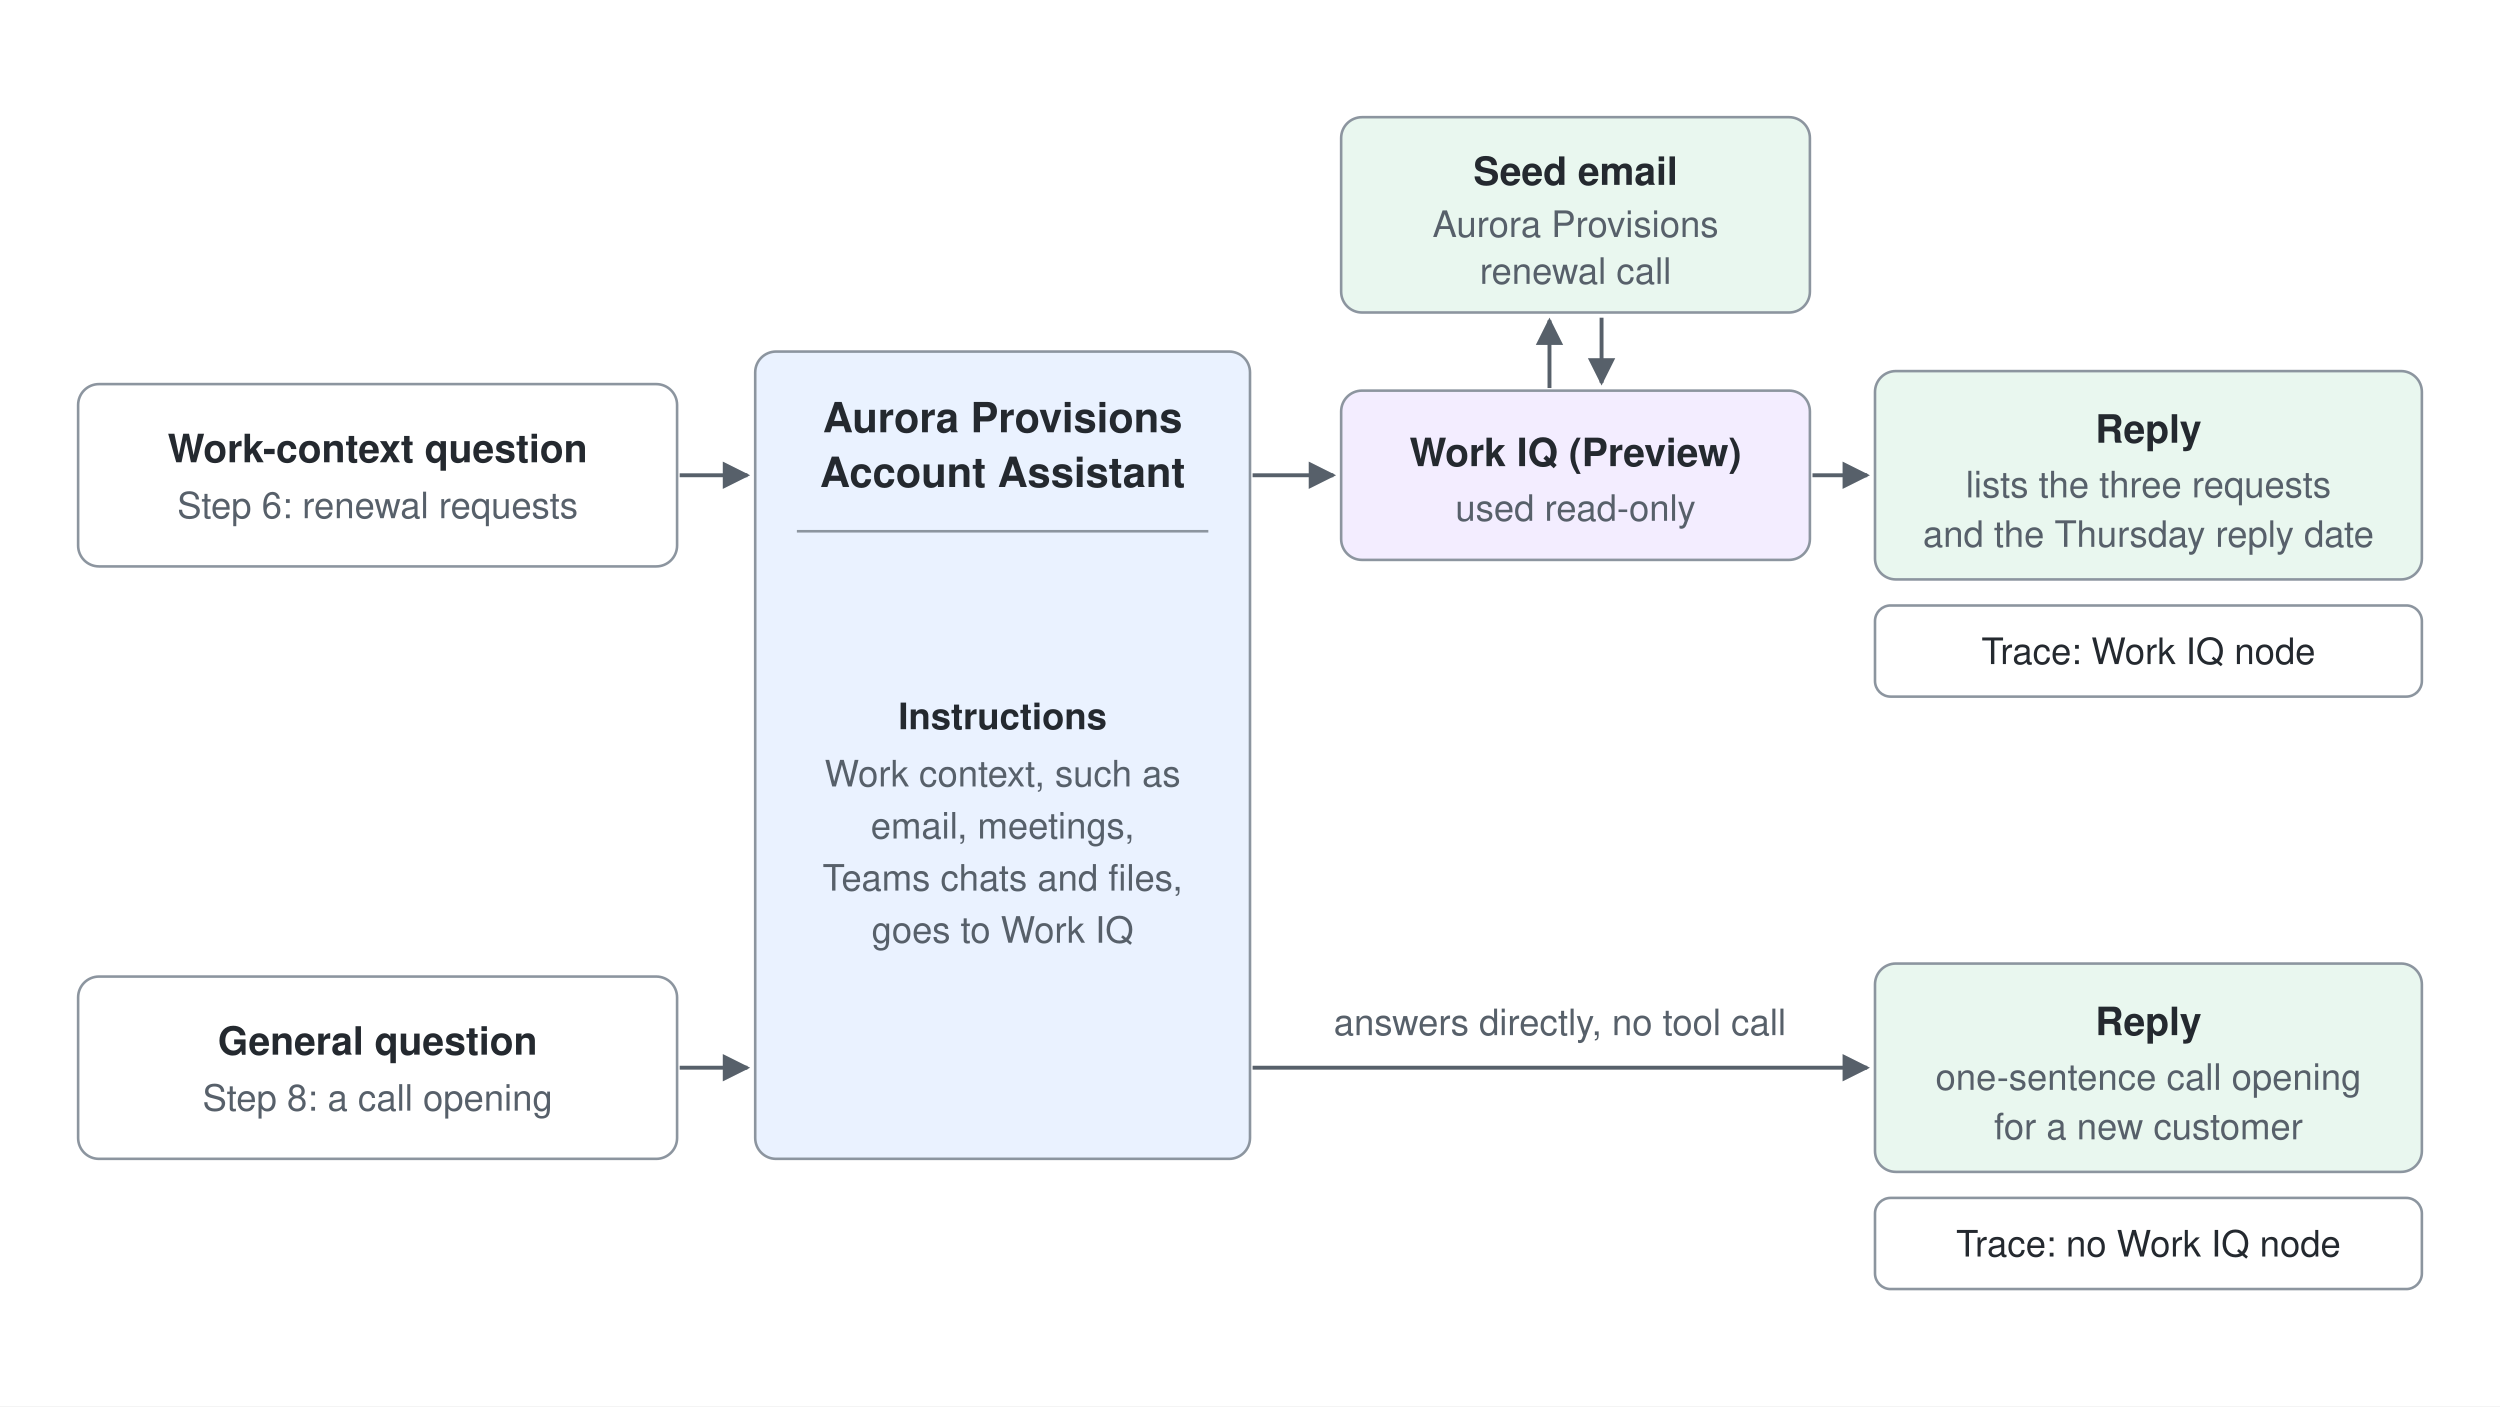
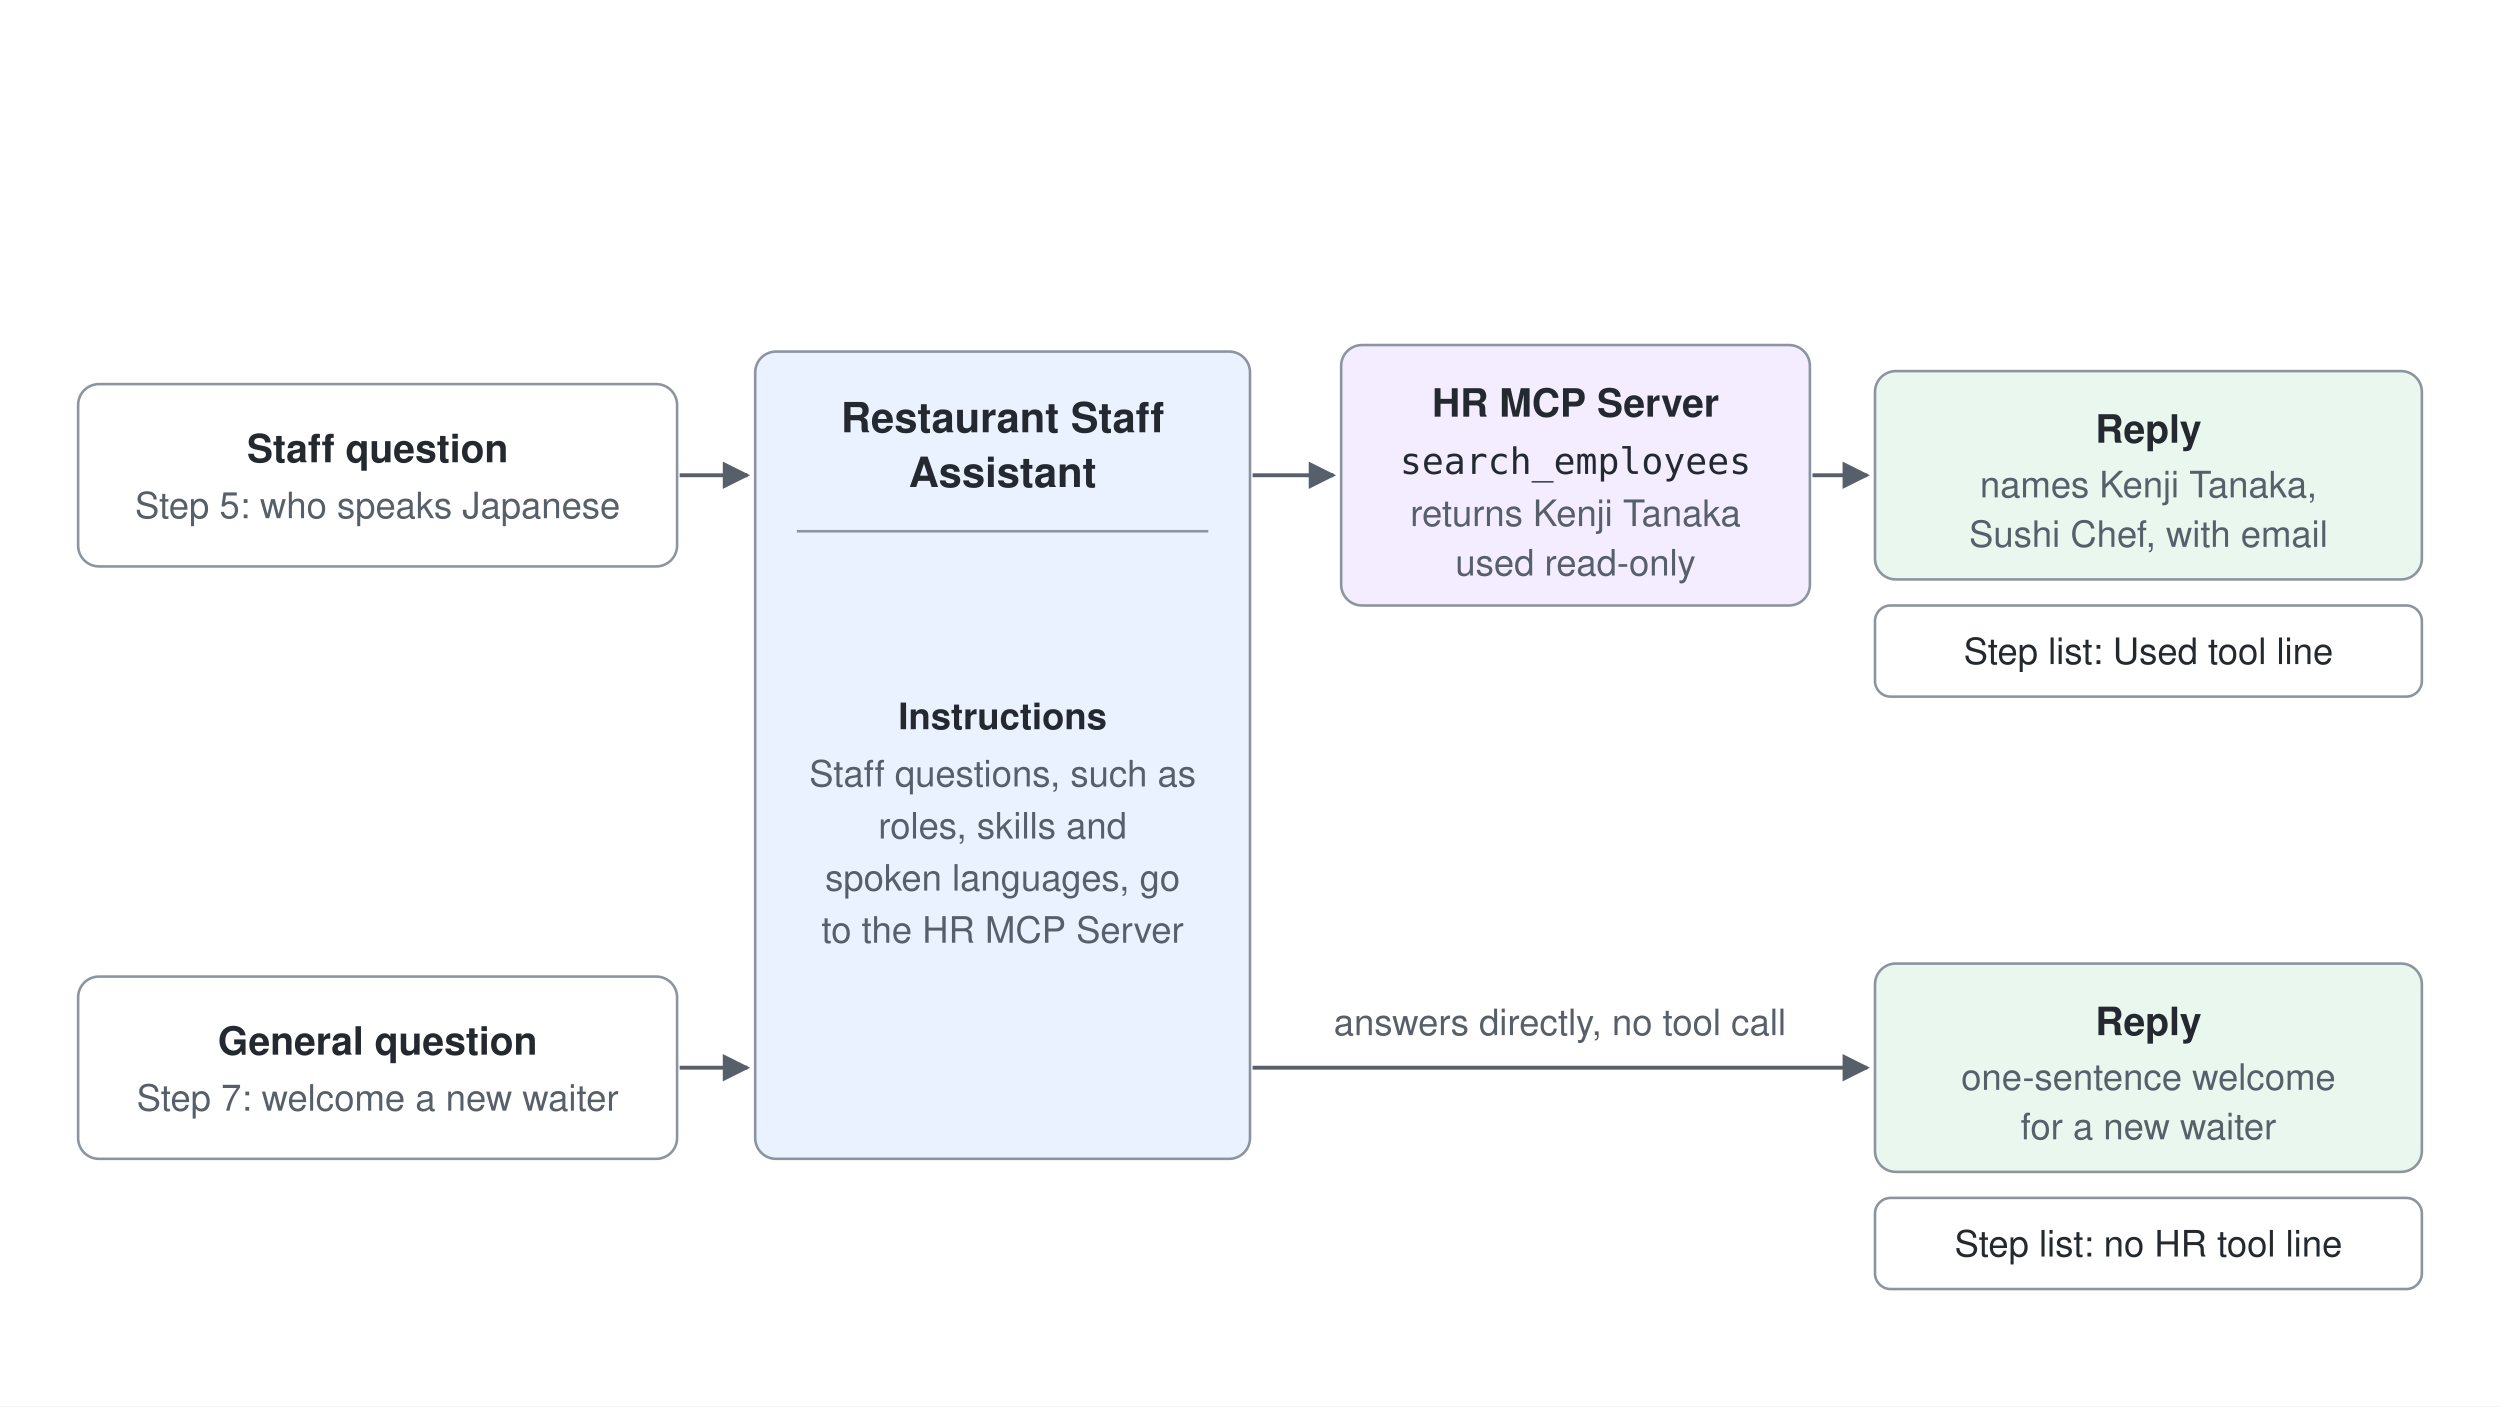
<svg xmlns="http://www.w3.org/2000/svg" viewBox="0 0 1920 1080" width="1920" height="1080" role="img" aria-labelledby="t d">
  <rect x="0" y="0" width="1920" height="1080" fill="#ffffff" />
  <defs>
    <marker id="ah" viewBox="0 0 10 10" refX="9" refY="5" markerWidth="7" markerHeight="7" orient="auto-start-reverse">
      <path d="M0,0 L10,5 L0,10 z" fill="#57606a" />
    </marker>
  </defs>
  <g font-family="Segoe UI, Helvetica, Arial, sans-serif">
-     <rect x="1030" y="90" width="360" height="150" rx="16" fill="#e9f7ef" stroke="#8c959f" stroke-width="2" />
-     <text x="1210" y="142" font-size="30" font-weight="700" fill="#24292f" text-anchor="middle">Seed email</text>
-     <text x="1210" y="182" font-size="28" fill="#57606a" text-anchor="middle">Aurora Provisions</text>
-     <text x="1210" y="218" font-size="28" fill="#57606a" text-anchor="middle">renewal call</text>
-     <line x1="1190" y1="298" x2="1190" y2="246" stroke="#57606a" stroke-width="3" marker-end="url(#ah)" />
-     <line x1="1230" y1="244" x2="1230" y2="294" stroke="#57606a" stroke-width="3" marker-end="url(#ah)" />
-     <rect x="1030" y="300" width="360" height="130" rx="16" fill="#f3edff" stroke="#8c959f" stroke-width="2" />
-     <text x="1210" y="358" font-size="30" font-weight="700" fill="#24292f" text-anchor="middle">Work IQ (Preview)</text>
-     <text x="1210" y="400" font-size="28" fill="#57606a" text-anchor="middle">used read-only</text>
+     <rect x="1030" y="265" width="360" height="200" rx="16" fill="#f3edff" stroke="#8c959f" stroke-width="2" />
+     <text x="1210" y="320" font-size="30" font-weight="700" fill="#24292f" text-anchor="middle">HR MCP Server</text>
+     <text x="1210" y="364" font-family="Consolas, Menlo, monospace" font-size="28" fill="#24292f" text-anchor="middle">search_employees</text>
+     <text x="1210" y="404" font-size="28" fill="#57606a" text-anchor="middle">returns Kenji Tanaka</text>
+     <text x="1210" y="442" font-size="28" fill="#57606a" text-anchor="middle">used read-only</text>
    <rect x="60" y="295" width="460" height="140" rx="16" fill="#ffffff" stroke="#8c959f" stroke-width="2" />
-     <text x="290" y="355" font-size="30" font-weight="700" fill="#24292f" text-anchor="middle">Work-context question</text>
-     <text x="290" y="398" font-size="28" fill="#57606a" text-anchor="middle">Step 6: renewal requests</text>
+     <text x="290" y="355" font-size="30" font-weight="700" fill="#24292f" text-anchor="middle">Staff question</text>
+     <text x="290" y="398" font-size="28" fill="#57606a" text-anchor="middle">Step 5: who speaks Japanese</text>
    <rect x="60" y="750" width="460" height="140" rx="16" fill="#ffffff" stroke="#8c959f" stroke-width="2" />
    <text x="290" y="810" font-size="30" font-weight="700" fill="#24292f" text-anchor="middle">General question</text>
-     <text x="290" y="853" font-size="28" fill="#57606a" text-anchor="middle">Step 8: a call opening</text>
+     <text x="290" y="853" font-size="28" fill="#57606a" text-anchor="middle">Step 7: welcome a new waiter</text>
    <line x1="522" y1="365" x2="574" y2="365" stroke="#57606a" stroke-width="3" marker-end="url(#ah)" />
    <line x1="522" y1="820" x2="574" y2="820" stroke="#57606a" stroke-width="3" marker-end="url(#ah)" />
    <rect x="580" y="270" width="380" height="620" rx="16" fill="#eaf2ff" stroke="#8c959f" stroke-width="2" />
-     <text x="770" y="332" font-size="32" font-weight="700" fill="#24292f" text-anchor="middle">Aurora Provisions</text>
-     <text x="770" y="374" font-size="32" font-weight="700" fill="#24292f" text-anchor="middle">Account Assistant</text>
+     <text x="770" y="332" font-size="32" font-weight="700" fill="#24292f" text-anchor="middle">Restaurant Staff</text>
+     <text x="770" y="374" font-size="32" font-weight="700" fill="#24292f" text-anchor="middle">Assistant</text>
    <line x1="612" y1="408" x2="928" y2="408" stroke="#8c959f" stroke-width="2" />
    <text x="770" y="560" font-size="28" font-weight="700" fill="#24292f" text-anchor="middle">Instructions</text>
-     <text x="770" y="604" font-size="28" fill="#57606a" text-anchor="middle">Work context, such as</text>
-     <text x="770" y="644" font-size="28" fill="#57606a" text-anchor="middle">email, meetings,</text>
-     <text x="770" y="684" font-size="28" fill="#57606a" text-anchor="middle">Teams chats and files,</text>
-     <text x="770" y="724" font-size="28" fill="#57606a" text-anchor="middle">goes to Work IQ</text>
+     <text x="770" y="604" font-size="28" fill="#57606a" text-anchor="middle">Staff questions, such as</text>
+     <text x="770" y="644" font-size="28" fill="#57606a" text-anchor="middle">roles, skills and</text>
+     <text x="770" y="684" font-size="28" fill="#57606a" text-anchor="middle">spoken languages, go</text>
+     <text x="770" y="724" font-size="28" fill="#57606a" text-anchor="middle">to the HR MCP Server</text>
    <line x1="962" y1="365" x2="1024" y2="365" stroke="#57606a" stroke-width="3" marker-end="url(#ah)" />
    <line x1="1392" y1="365" x2="1434" y2="365" stroke="#57606a" stroke-width="3" marker-end="url(#ah)" />
    <line x1="962" y1="820" x2="1434" y2="820" stroke="#57606a" stroke-width="3" marker-end="url(#ah)" />
    <text x="1198" y="795" font-size="28" fill="#57606a" text-anchor="middle">answers directly, no tool call</text>
    <rect x="1440" y="285" width="420" height="160" rx="16" fill="#e9f7ef" stroke="#8c959f" stroke-width="2" />
    <text x="1650" y="340" font-size="30" font-weight="700" fill="#24292f" text-anchor="middle">Reply</text>
-     <text x="1650" y="382" font-size="28" fill="#57606a" text-anchor="middle">lists the three requests</text>
-     <text x="1650" y="420" font-size="28" fill="#57606a" text-anchor="middle">and the Thursday reply date</text>
+     <text x="1650" y="382" font-size="28" fill="#57606a" text-anchor="middle">names Kenji Tanaka,</text>
+     <text x="1650" y="420" font-size="28" fill="#57606a" text-anchor="middle">Sushi Chef, with email</text>
    <rect x="1440" y="465" width="420" height="70" rx="12" fill="#ffffff" stroke="#8c959f" stroke-width="2" />
-     <text x="1650" y="510" font-size="28" fill="#24292f" text-anchor="middle">Trace: Work IQ node</text>
+     <text x="1650" y="510" font-size="28" fill="#24292f" text-anchor="middle">Step list: Used tool line</text>
    <rect x="1440" y="740" width="420" height="160" rx="16" fill="#e9f7ef" stroke="#8c959f" stroke-width="2" />
    <text x="1650" y="795" font-size="30" font-weight="700" fill="#24292f" text-anchor="middle">Reply</text>
-     <text x="1650" y="837" font-size="28" fill="#57606a" text-anchor="middle">one-sentence call opening</text>
-     <text x="1650" y="875" font-size="28" fill="#57606a" text-anchor="middle">for a new customer</text>
+     <text x="1650" y="837" font-size="28" fill="#57606a" text-anchor="middle">one-sentence welcome</text>
+     <text x="1650" y="875" font-size="28" fill="#57606a" text-anchor="middle">for a new waiter</text>
    <rect x="1440" y="920" width="420" height="70" rx="12" fill="#ffffff" stroke="#8c959f" stroke-width="2" />
-     <text x="1650" y="965" font-size="28" fill="#24292f" text-anchor="middle">Trace: no Work IQ node</text>
+     <text x="1650" y="965" font-size="28" fill="#24292f" text-anchor="middle">Step list: no HR tool line</text>
  </g>
  <g fill="none" stroke="#0969da" stroke-width="6">
    <rect x="580" y="270" width="380" height="620" rx="16" opacity="0">
      <animate attributeName="opacity" dur="10s" repeatCount="indefinite" values="0;0;1;1;0;0;1;1;0;0" keyTimes="0;0.08;0.09;0.13;0.14;0.70;0.71;0.75;0.76;1" />
    </rect>
-     <rect x="1030" y="300" width="360" height="130" rx="16" opacity="0">
+     <rect x="1030" y="265" width="360" height="200" rx="16" opacity="0">
      <animate attributeName="opacity" dur="10s" repeatCount="indefinite" values="0;0;1;1;0;0" keyTimes="0;0.22;0.23;0.49;0.50;1" />
-     </rect>
-     <rect x="1030" y="90" width="360" height="150" rx="16" opacity="0">
-       <animate attributeName="opacity" dur="10s" repeatCount="indefinite" values="0;0;1;1;0;0" keyTimes="0;0.36;0.37;0.41;0.42;1" />
    </rect>
    <rect x="1440" y="285" width="420" height="160" rx="16" opacity="0">
      <animate attributeName="opacity" dur="10s" repeatCount="indefinite" values="0;0;1;1;0;0" keyTimes="0;0.56;0.57;0.65;0.66;1" />
    </rect>
    <rect x="1440" y="465" width="420" height="70" rx="12" opacity="0">
      <animate attributeName="opacity" dur="10s" repeatCount="indefinite" values="0;0;1;1;0;0" keyTimes="0;0.56;0.57;0.65;0.66;1" />
    </rect>
    <rect x="1440" y="740" width="420" height="160" rx="16" opacity="0">
      <animate attributeName="opacity" dur="10s" repeatCount="indefinite" values="0;0;1;1;0;0" keyTimes="0;0.88;0.89;0.97;0.98;1" />
    </rect>
    <rect x="1440" y="920" width="420" height="70" rx="12" opacity="0">
      <animate attributeName="opacity" dur="10s" repeatCount="indefinite" values="0;0;1;1;0;0" keyTimes="0;0.88;0.89;0.97;0.98;1" />
    </rect>
  </g>
  <g fill="#0969da" stroke="#ffffff" stroke-width="3">
    <circle r="14" opacity="0">
      <animateMotion dur="10s" repeatCount="indefinite" values="534,365;564,365;564,365" keyTimes="0;0.08;1" />
      <animate attributeName="opacity" dur="10s" repeatCount="indefinite" calcMode="discrete" values="1;0" keyTimes="0;0.08" />
    </circle>
    <circle r="14" opacity="0">
      <animateMotion dur="10s" repeatCount="indefinite" values="974,365;974,365;1012,365;1012,365" keyTimes="0;0.14;0.22;1" />
      <animate attributeName="opacity" dur="10s" repeatCount="indefinite" calcMode="discrete" values="0;1;0" keyTimes="0;0.14;0.22" />
    </circle>
    <circle r="14" opacity="0">
-       <animateMotion dur="10s" repeatCount="indefinite" values="1190,288;1190,288;1190,256;1190,256" keyTimes="0;0.28;0.36;1" />
-       <animate attributeName="opacity" dur="10s" repeatCount="indefinite" calcMode="discrete" values="0;1;0" keyTimes="0;0.28;0.36" />
-     </circle>
-     <circle r="14" opacity="0">
-       <animateMotion dur="10s" repeatCount="indefinite" values="1230,254;1230,254;1230,286;1230,286" keyTimes="0;0.42;0.50;1" />
-       <animate attributeName="opacity" dur="10s" repeatCount="indefinite" calcMode="discrete" values="0;1;0" keyTimes="0;0.42;0.50" />
-     </circle>
-     <circle r="14" opacity="0">
      <animateMotion dur="10s" repeatCount="indefinite" values="1402,365;1402,365;1424,365;1424,365" keyTimes="0;0.50;0.56;1" />
      <animate attributeName="opacity" dur="10s" repeatCount="indefinite" calcMode="discrete" values="0;1;0" keyTimes="0;0.50;0.56" />
    </circle>
    <circle r="14" opacity="0">
      <animateMotion dur="10s" repeatCount="indefinite" values="534,820;534,820;564,820;564,820" keyTimes="0;0.62;0.70;1" />
      <animate attributeName="opacity" dur="10s" repeatCount="indefinite" calcMode="discrete" values="0;1;0" keyTimes="0;0.62;0.70" />
    </circle>
    <circle r="14" opacity="0">
      <animateMotion dur="10s" repeatCount="indefinite" values="974,820;974,820;1422,820;1422,820" keyTimes="0;0.76;0.88;1" />
      <animate attributeName="opacity" dur="10s" repeatCount="indefinite" calcMode="discrete" values="0;1;0" keyTimes="0;0.76;0.88" />
    </circle>
  </g>
</svg>
